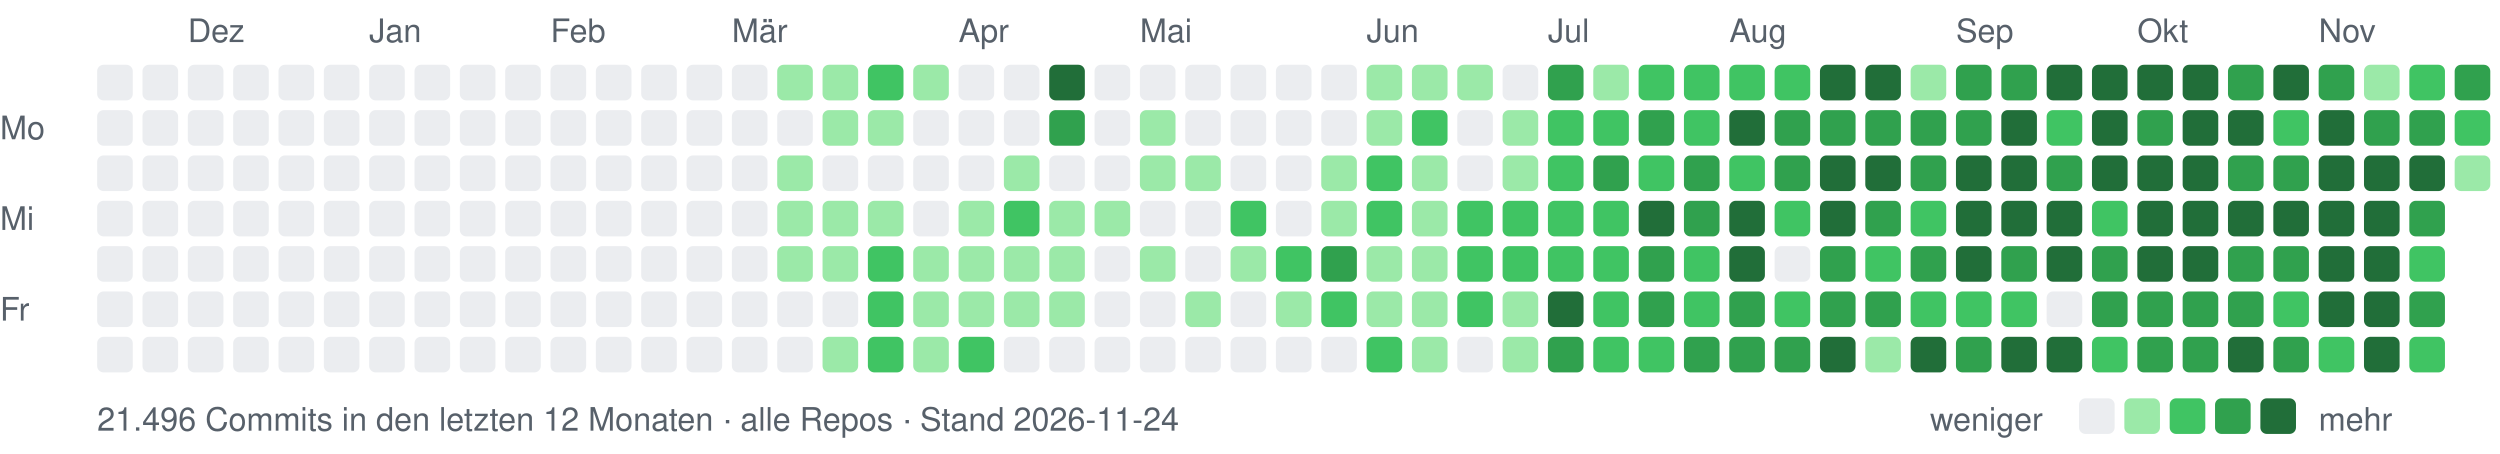
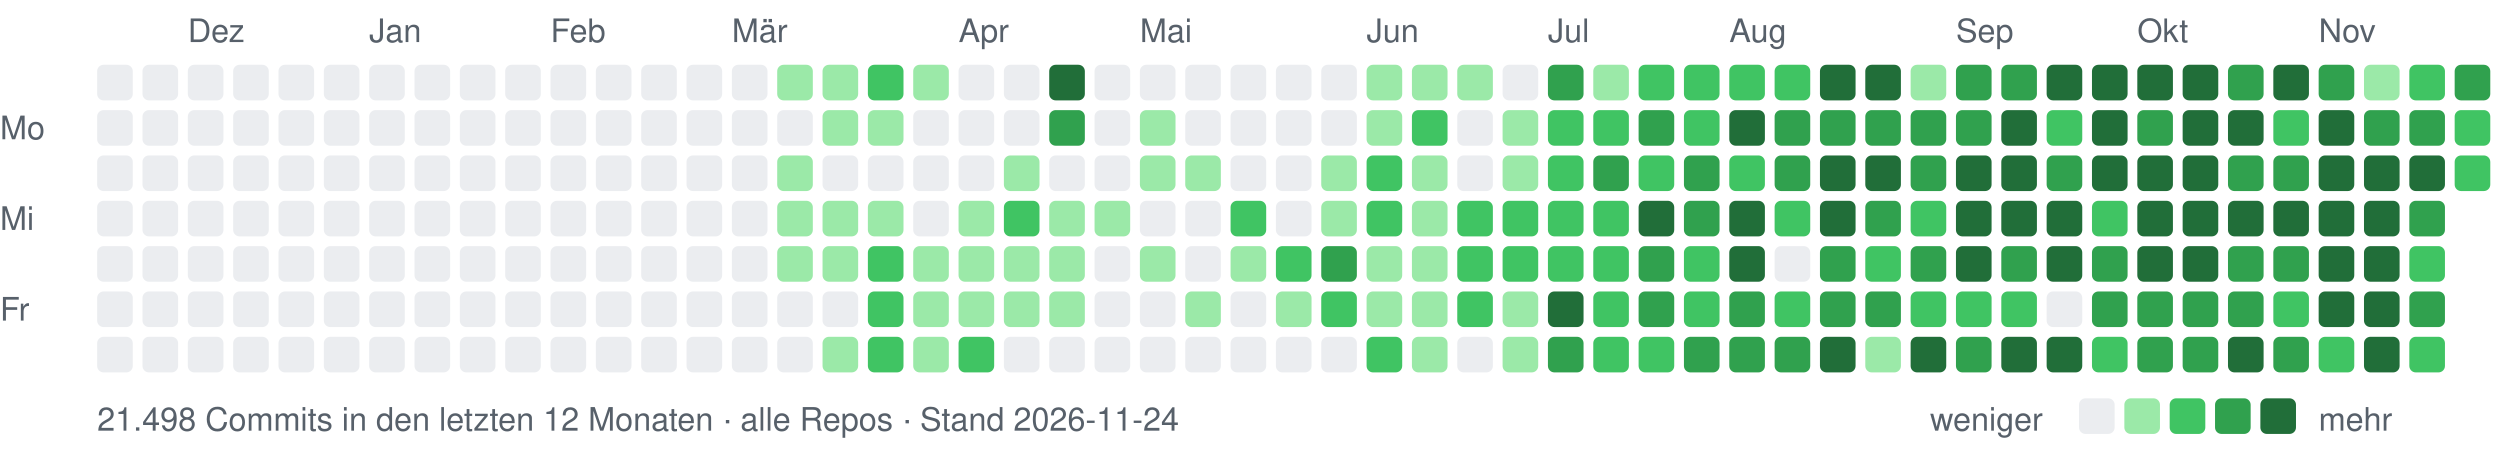
<svg xmlns="http://www.w3.org/2000/svg" viewBox="0 0 772 140" width="772" height="140">
  <g font-family="-apple-system,BlinkMacSystemFont,Segoe UI,Helvetica,Arial,sans-serif" font-size="10" fill="#57606a">
    <text x="58" y="13">Dez</text>
    <text x="114" y="13">Jan</text>
    <text x="170" y="13">Feb</text>
    <text x="226" y="13">Mär</text>
    <text x="296" y="13">Apr</text>
    <text x="352" y="13">Mai</text>
    <text x="422" y="13">Jun</text>
    <text x="478" y="13">Jul</text>
    <text x="534" y="13">Aug</text>
    <text x="604" y="13">Sep</text>
    <text x="660" y="13">Okt</text>
    <text x="716" y="13">Nov</text>
    <text x="0" y="43">Mo</text>
    <text x="0" y="71">Mi</text>
    <text x="0" y="99">Fr</text>
    <rect x="30" y="20" width="11" height="11" rx="2" fill="#ebedf0" />
    <rect x="30" y="34" width="11" height="11" rx="2" fill="#ebedf0" />
    <rect x="30" y="48" width="11" height="11" rx="2" fill="#ebedf0" />
    <rect x="30" y="62" width="11" height="11" rx="2" fill="#ebedf0" />
    <rect x="30" y="76" width="11" height="11" rx="2" fill="#ebedf0" />
    <rect x="30" y="90" width="11" height="11" rx="2" fill="#ebedf0" />
    <rect x="30" y="104" width="11" height="11" rx="2" fill="#ebedf0" />
    <rect x="44" y="20" width="11" height="11" rx="2" fill="#ebedf0" />
    <rect x="44" y="34" width="11" height="11" rx="2" fill="#ebedf0" />
    <rect x="44" y="48" width="11" height="11" rx="2" fill="#ebedf0" />
    <rect x="44" y="62" width="11" height="11" rx="2" fill="#ebedf0" />
    <rect x="44" y="76" width="11" height="11" rx="2" fill="#ebedf0" />
    <rect x="44" y="90" width="11" height="11" rx="2" fill="#ebedf0" />
    <rect x="44" y="104" width="11" height="11" rx="2" fill="#ebedf0" />
    <rect x="58" y="20" width="11" height="11" rx="2" fill="#ebedf0" />
    <rect x="58" y="34" width="11" height="11" rx="2" fill="#ebedf0" />
    <rect x="58" y="48" width="11" height="11" rx="2" fill="#ebedf0" />
    <rect x="58" y="62" width="11" height="11" rx="2" fill="#ebedf0" />
    <rect x="58" y="76" width="11" height="11" rx="2" fill="#ebedf0" />
    <rect x="58" y="90" width="11" height="11" rx="2" fill="#ebedf0" />
    <rect x="58" y="104" width="11" height="11" rx="2" fill="#ebedf0" />
    <rect x="72" y="20" width="11" height="11" rx="2" fill="#ebedf0" />
    <rect x="72" y="34" width="11" height="11" rx="2" fill="#ebedf0" />
    <rect x="72" y="48" width="11" height="11" rx="2" fill="#ebedf0" />
    <rect x="72" y="62" width="11" height="11" rx="2" fill="#ebedf0" />
    <rect x="72" y="76" width="11" height="11" rx="2" fill="#ebedf0" />
    <rect x="72" y="90" width="11" height="11" rx="2" fill="#ebedf0" />
    <rect x="72" y="104" width="11" height="11" rx="2" fill="#ebedf0" />
    <rect x="86" y="20" width="11" height="11" rx="2" fill="#ebedf0" />
    <rect x="86" y="34" width="11" height="11" rx="2" fill="#ebedf0" />
    <rect x="86" y="48" width="11" height="11" rx="2" fill="#ebedf0" />
    <rect x="86" y="62" width="11" height="11" rx="2" fill="#ebedf0" />
    <rect x="86" y="76" width="11" height="11" rx="2" fill="#ebedf0" />
    <rect x="86" y="90" width="11" height="11" rx="2" fill="#ebedf0" />
    <rect x="86" y="104" width="11" height="11" rx="2" fill="#ebedf0" />
    <rect x="100" y="20" width="11" height="11" rx="2" fill="#ebedf0" />
    <rect x="100" y="34" width="11" height="11" rx="2" fill="#ebedf0" />
    <rect x="100" y="48" width="11" height="11" rx="2" fill="#ebedf0" />
    <rect x="100" y="62" width="11" height="11" rx="2" fill="#ebedf0" />
    <rect x="100" y="76" width="11" height="11" rx="2" fill="#ebedf0" />
    <rect x="100" y="90" width="11" height="11" rx="2" fill="#ebedf0" />
    <rect x="100" y="104" width="11" height="11" rx="2" fill="#ebedf0" />
    <rect x="114" y="20" width="11" height="11" rx="2" fill="#ebedf0" />
    <rect x="114" y="34" width="11" height="11" rx="2" fill="#ebedf0" />
    <rect x="114" y="48" width="11" height="11" rx="2" fill="#ebedf0" />
    <rect x="114" y="62" width="11" height="11" rx="2" fill="#ebedf0" />
    <rect x="114" y="76" width="11" height="11" rx="2" fill="#ebedf0" />
    <rect x="114" y="90" width="11" height="11" rx="2" fill="#ebedf0" />
    <rect x="114" y="104" width="11" height="11" rx="2" fill="#ebedf0" />
    <rect x="128" y="20" width="11" height="11" rx="2" fill="#ebedf0" />
    <rect x="128" y="34" width="11" height="11" rx="2" fill="#ebedf0" />
    <rect x="128" y="48" width="11" height="11" rx="2" fill="#ebedf0" />
    <rect x="128" y="62" width="11" height="11" rx="2" fill="#ebedf0" />
    <rect x="128" y="76" width="11" height="11" rx="2" fill="#ebedf0" />
    <rect x="128" y="90" width="11" height="11" rx="2" fill="#ebedf0" />
    <rect x="128" y="104" width="11" height="11" rx="2" fill="#ebedf0" />
    <rect x="142" y="20" width="11" height="11" rx="2" fill="#ebedf0" />
    <rect x="142" y="34" width="11" height="11" rx="2" fill="#ebedf0" />
    <rect x="142" y="48" width="11" height="11" rx="2" fill="#ebedf0" />
    <rect x="142" y="62" width="11" height="11" rx="2" fill="#ebedf0" />
    <rect x="142" y="76" width="11" height="11" rx="2" fill="#ebedf0" />
    <rect x="142" y="90" width="11" height="11" rx="2" fill="#ebedf0" />
    <rect x="142" y="104" width="11" height="11" rx="2" fill="#ebedf0" />
    <rect x="156" y="20" width="11" height="11" rx="2" fill="#ebedf0" />
    <rect x="156" y="34" width="11" height="11" rx="2" fill="#ebedf0" />
    <rect x="156" y="48" width="11" height="11" rx="2" fill="#ebedf0" />
    <rect x="156" y="62" width="11" height="11" rx="2" fill="#ebedf0" />
    <rect x="156" y="76" width="11" height="11" rx="2" fill="#ebedf0" />
    <rect x="156" y="90" width="11" height="11" rx="2" fill="#ebedf0" />
    <rect x="156" y="104" width="11" height="11" rx="2" fill="#ebedf0" />
    <rect x="170" y="20" width="11" height="11" rx="2" fill="#ebedf0" />
    <rect x="170" y="34" width="11" height="11" rx="2" fill="#ebedf0" />
    <rect x="170" y="48" width="11" height="11" rx="2" fill="#ebedf0" />
    <rect x="170" y="62" width="11" height="11" rx="2" fill="#ebedf0" />
    <rect x="170" y="76" width="11" height="11" rx="2" fill="#ebedf0" />
    <rect x="170" y="90" width="11" height="11" rx="2" fill="#ebedf0" />
    <rect x="170" y="104" width="11" height="11" rx="2" fill="#ebedf0" />
    <rect x="184" y="20" width="11" height="11" rx="2" fill="#ebedf0" />
    <rect x="184" y="34" width="11" height="11" rx="2" fill="#ebedf0" />
    <rect x="184" y="48" width="11" height="11" rx="2" fill="#ebedf0" />
    <rect x="184" y="62" width="11" height="11" rx="2" fill="#ebedf0" />
    <rect x="184" y="76" width="11" height="11" rx="2" fill="#ebedf0" />
    <rect x="184" y="90" width="11" height="11" rx="2" fill="#ebedf0" />
    <rect x="184" y="104" width="11" height="11" rx="2" fill="#ebedf0" />
    <rect x="198" y="20" width="11" height="11" rx="2" fill="#ebedf0" />
    <rect x="198" y="34" width="11" height="11" rx="2" fill="#ebedf0" />
    <rect x="198" y="48" width="11" height="11" rx="2" fill="#ebedf0" />
    <rect x="198" y="62" width="11" height="11" rx="2" fill="#ebedf0" />
    <rect x="198" y="76" width="11" height="11" rx="2" fill="#ebedf0" />
    <rect x="198" y="90" width="11" height="11" rx="2" fill="#ebedf0" />
    <rect x="198" y="104" width="11" height="11" rx="2" fill="#ebedf0" />
    <rect x="212" y="20" width="11" height="11" rx="2" fill="#ebedf0" />
    <rect x="212" y="34" width="11" height="11" rx="2" fill="#ebedf0" />
    <rect x="212" y="48" width="11" height="11" rx="2" fill="#ebedf0" />
    <rect x="212" y="62" width="11" height="11" rx="2" fill="#ebedf0" />
    <rect x="212" y="76" width="11" height="11" rx="2" fill="#ebedf0" />
    <rect x="212" y="90" width="11" height="11" rx="2" fill="#ebedf0" />
    <rect x="212" y="104" width="11" height="11" rx="2" fill="#ebedf0" />
    <rect x="226" y="20" width="11" height="11" rx="2" fill="#ebedf0" />
    <rect x="226" y="34" width="11" height="11" rx="2" fill="#ebedf0" />
    <rect x="226" y="48" width="11" height="11" rx="2" fill="#ebedf0" />
    <rect x="226" y="62" width="11" height="11" rx="2" fill="#ebedf0" />
    <rect x="226" y="76" width="11" height="11" rx="2" fill="#ebedf0" />
    <rect x="226" y="90" width="11" height="11" rx="2" fill="#ebedf0" />
    <rect x="226" y="104" width="11" height="11" rx="2" fill="#ebedf0" />
    <rect x="240" y="20" width="11" height="11" rx="2" fill="#9be9a8" />
    <rect x="240" y="34" width="11" height="11" rx="2" fill="#ebedf0" />
    <rect x="240" y="48" width="11" height="11" rx="2" fill="#9be9a8" />
    <rect x="240" y="62" width="11" height="11" rx="2" fill="#9be9a8" />
    <rect x="240" y="76" width="11" height="11" rx="2" fill="#9be9a8" />
    <rect x="240" y="90" width="11" height="11" rx="2" fill="#ebedf0" />
    <rect x="240" y="104" width="11" height="11" rx="2" fill="#ebedf0" />
    <rect x="254" y="20" width="11" height="11" rx="2" fill="#9be9a8" />
    <rect x="254" y="34" width="11" height="11" rx="2" fill="#9be9a8" />
    <rect x="254" y="48" width="11" height="11" rx="2" fill="#ebedf0" />
    <rect x="254" y="62" width="11" height="11" rx="2" fill="#9be9a8" />
    <rect x="254" y="76" width="11" height="11" rx="2" fill="#9be9a8" />
    <rect x="254" y="90" width="11" height="11" rx="2" fill="#ebedf0" />
    <rect x="254" y="104" width="11" height="11" rx="2" fill="#9be9a8" />
    <rect x="268" y="20" width="11" height="11" rx="2" fill="#40c463" />
    <rect x="268" y="34" width="11" height="11" rx="2" fill="#9be9a8" />
    <rect x="268" y="48" width="11" height="11" rx="2" fill="#ebedf0" />
    <rect x="268" y="62" width="11" height="11" rx="2" fill="#9be9a8" />
    <rect x="268" y="76" width="11" height="11" rx="2" fill="#40c463" />
    <rect x="268" y="90" width="11" height="11" rx="2" fill="#40c463" />
    <rect x="268" y="104" width="11" height="11" rx="2" fill="#40c463" />
    <rect x="282" y="20" width="11" height="11" rx="2" fill="#9be9a8" />
    <rect x="282" y="34" width="11" height="11" rx="2" fill="#ebedf0" />
    <rect x="282" y="48" width="11" height="11" rx="2" fill="#ebedf0" />
    <rect x="282" y="62" width="11" height="11" rx="2" fill="#ebedf0" />
    <rect x="282" y="76" width="11" height="11" rx="2" fill="#9be9a8" />
    <rect x="282" y="90" width="11" height="11" rx="2" fill="#9be9a8" />
    <rect x="282" y="104" width="11" height="11" rx="2" fill="#9be9a8" />
    <rect x="296" y="20" width="11" height="11" rx="2" fill="#ebedf0" />
    <rect x="296" y="34" width="11" height="11" rx="2" fill="#ebedf0" />
    <rect x="296" y="48" width="11" height="11" rx="2" fill="#ebedf0" />
    <rect x="296" y="62" width="11" height="11" rx="2" fill="#9be9a8" />
    <rect x="296" y="76" width="11" height="11" rx="2" fill="#9be9a8" />
    <rect x="296" y="90" width="11" height="11" rx="2" fill="#9be9a8" />
    <rect x="296" y="104" width="11" height="11" rx="2" fill="#40c463" />
    <rect x="310" y="20" width="11" height="11" rx="2" fill="#ebedf0" />
    <rect x="310" y="34" width="11" height="11" rx="2" fill="#ebedf0" />
    <rect x="310" y="48" width="11" height="11" rx="2" fill="#9be9a8" />
    <rect x="310" y="62" width="11" height="11" rx="2" fill="#40c463" />
    <rect x="310" y="76" width="11" height="11" rx="2" fill="#9be9a8" />
    <rect x="310" y="90" width="11" height="11" rx="2" fill="#9be9a8" />
    <rect x="310" y="104" width="11" height="11" rx="2" fill="#ebedf0" />
    <rect x="324" y="20" width="11" height="11" rx="2" fill="#216e39" />
    <rect x="324" y="34" width="11" height="11" rx="2" fill="#30a14e" />
    <rect x="324" y="48" width="11" height="11" rx="2" fill="#ebedf0" />
    <rect x="324" y="62" width="11" height="11" rx="2" fill="#9be9a8" />
    <rect x="324" y="76" width="11" height="11" rx="2" fill="#9be9a8" />
    <rect x="324" y="90" width="11" height="11" rx="2" fill="#9be9a8" />
    <rect x="324" y="104" width="11" height="11" rx="2" fill="#ebedf0" />
    <rect x="338" y="20" width="11" height="11" rx="2" fill="#ebedf0" />
    <rect x="338" y="34" width="11" height="11" rx="2" fill="#ebedf0" />
    <rect x="338" y="48" width="11" height="11" rx="2" fill="#ebedf0" />
    <rect x="338" y="62" width="11" height="11" rx="2" fill="#9be9a8" />
    <rect x="338" y="76" width="11" height="11" rx="2" fill="#ebedf0" />
    <rect x="338" y="90" width="11" height="11" rx="2" fill="#ebedf0" />
    <rect x="338" y="104" width="11" height="11" rx="2" fill="#ebedf0" />
    <rect x="352" y="20" width="11" height="11" rx="2" fill="#ebedf0" />
    <rect x="352" y="34" width="11" height="11" rx="2" fill="#9be9a8" />
    <rect x="352" y="48" width="11" height="11" rx="2" fill="#9be9a8" />
    <rect x="352" y="62" width="11" height="11" rx="2" fill="#ebedf0" />
    <rect x="352" y="76" width="11" height="11" rx="2" fill="#9be9a8" />
    <rect x="352" y="90" width="11" height="11" rx="2" fill="#ebedf0" />
    <rect x="352" y="104" width="11" height="11" rx="2" fill="#ebedf0" />
    <rect x="366" y="20" width="11" height="11" rx="2" fill="#ebedf0" />
    <rect x="366" y="34" width="11" height="11" rx="2" fill="#ebedf0" />
    <rect x="366" y="48" width="11" height="11" rx="2" fill="#9be9a8" />
    <rect x="366" y="62" width="11" height="11" rx="2" fill="#ebedf0" />
    <rect x="366" y="76" width="11" height="11" rx="2" fill="#ebedf0" />
    <rect x="366" y="90" width="11" height="11" rx="2" fill="#9be9a8" />
    <rect x="366" y="104" width="11" height="11" rx="2" fill="#ebedf0" />
    <rect x="380" y="20" width="11" height="11" rx="2" fill="#ebedf0" />
    <rect x="380" y="34" width="11" height="11" rx="2" fill="#ebedf0" />
    <rect x="380" y="48" width="11" height="11" rx="2" fill="#ebedf0" />
    <rect x="380" y="62" width="11" height="11" rx="2" fill="#40c463" />
    <rect x="380" y="76" width="11" height="11" rx="2" fill="#9be9a8" />
    <rect x="380" y="90" width="11" height="11" rx="2" fill="#ebedf0" />
    <rect x="380" y="104" width="11" height="11" rx="2" fill="#ebedf0" />
    <rect x="394" y="20" width="11" height="11" rx="2" fill="#ebedf0" />
    <rect x="394" y="34" width="11" height="11" rx="2" fill="#ebedf0" />
    <rect x="394" y="48" width="11" height="11" rx="2" fill="#ebedf0" />
    <rect x="394" y="62" width="11" height="11" rx="2" fill="#ebedf0" />
    <rect x="394" y="76" width="11" height="11" rx="2" fill="#40c463" />
    <rect x="394" y="90" width="11" height="11" rx="2" fill="#9be9a8" />
    <rect x="394" y="104" width="11" height="11" rx="2" fill="#ebedf0" />
    <rect x="408" y="20" width="11" height="11" rx="2" fill="#ebedf0" />
    <rect x="408" y="34" width="11" height="11" rx="2" fill="#ebedf0" />
    <rect x="408" y="48" width="11" height="11" rx="2" fill="#9be9a8" />
    <rect x="408" y="62" width="11" height="11" rx="2" fill="#9be9a8" />
    <rect x="408" y="76" width="11" height="11" rx="2" fill="#30a14e" />
    <rect x="408" y="90" width="11" height="11" rx="2" fill="#40c463" />
    <rect x="408" y="104" width="11" height="11" rx="2" fill="#ebedf0" />
    <rect x="422" y="20" width="11" height="11" rx="2" fill="#9be9a8" />
    <rect x="422" y="34" width="11" height="11" rx="2" fill="#9be9a8" />
    <rect x="422" y="48" width="11" height="11" rx="2" fill="#40c463" />
    <rect x="422" y="62" width="11" height="11" rx="2" fill="#40c463" />
    <rect x="422" y="76" width="11" height="11" rx="2" fill="#9be9a8" />
    <rect x="422" y="90" width="11" height="11" rx="2" fill="#9be9a8" />
    <rect x="422" y="104" width="11" height="11" rx="2" fill="#40c463" />
    <rect x="436" y="20" width="11" height="11" rx="2" fill="#9be9a8" />
    <rect x="436" y="34" width="11" height="11" rx="2" fill="#40c463" />
    <rect x="436" y="48" width="11" height="11" rx="2" fill="#9be9a8" />
    <rect x="436" y="62" width="11" height="11" rx="2" fill="#9be9a8" />
    <rect x="436" y="76" width="11" height="11" rx="2" fill="#9be9a8" />
    <rect x="436" y="90" width="11" height="11" rx="2" fill="#9be9a8" />
    <rect x="436" y="104" width="11" height="11" rx="2" fill="#9be9a8" />
    <rect x="450" y="20" width="11" height="11" rx="2" fill="#9be9a8" />
    <rect x="450" y="34" width="11" height="11" rx="2" fill="#ebedf0" />
    <rect x="450" y="48" width="11" height="11" rx="2" fill="#ebedf0" />
    <rect x="450" y="62" width="11" height="11" rx="2" fill="#40c463" />
    <rect x="450" y="76" width="11" height="11" rx="2" fill="#40c463" />
    <rect x="450" y="90" width="11" height="11" rx="2" fill="#40c463" />
    <rect x="450" y="104" width="11" height="11" rx="2" fill="#ebedf0" />
    <rect x="464" y="20" width="11" height="11" rx="2" fill="#ebedf0" />
    <rect x="464" y="34" width="11" height="11" rx="2" fill="#9be9a8" />
    <rect x="464" y="48" width="11" height="11" rx="2" fill="#9be9a8" />
    <rect x="464" y="62" width="11" height="11" rx="2" fill="#40c463" />
    <rect x="464" y="76" width="11" height="11" rx="2" fill="#40c463" />
    <rect x="464" y="90" width="11" height="11" rx="2" fill="#9be9a8" />
    <rect x="464" y="104" width="11" height="11" rx="2" fill="#9be9a8" />
    <rect x="478" y="20" width="11" height="11" rx="2" fill="#30a14e" />
    <rect x="478" y="34" width="11" height="11" rx="2" fill="#40c463" />
    <rect x="478" y="48" width="11" height="11" rx="2" fill="#40c463" />
    <rect x="478" y="62" width="11" height="11" rx="2" fill="#40c463" />
    <rect x="478" y="76" width="11" height="11" rx="2" fill="#40c463" />
    <rect x="478" y="90" width="11" height="11" rx="2" fill="#216e39" />
    <rect x="478" y="104" width="11" height="11" rx="2" fill="#30a14e" />
    <rect x="492" y="20" width="11" height="11" rx="2" fill="#9be9a8" />
    <rect x="492" y="34" width="11" height="11" rx="2" fill="#40c463" />
    <rect x="492" y="48" width="11" height="11" rx="2" fill="#30a14e" />
    <rect x="492" y="62" width="11" height="11" rx="2" fill="#40c463" />
    <rect x="492" y="76" width="11" height="11" rx="2" fill="#40c463" />
    <rect x="492" y="90" width="11" height="11" rx="2" fill="#40c463" />
    <rect x="492" y="104" width="11" height="11" rx="2" fill="#40c463" />
    <rect x="506" y="20" width="11" height="11" rx="2" fill="#40c463" />
    <rect x="506" y="34" width="11" height="11" rx="2" fill="#30a14e" />
    <rect x="506" y="48" width="11" height="11" rx="2" fill="#40c463" />
    <rect x="506" y="62" width="11" height="11" rx="2" fill="#216e39" />
    <rect x="506" y="76" width="11" height="11" rx="2" fill="#30a14e" />
    <rect x="506" y="90" width="11" height="11" rx="2" fill="#30a14e" />
    <rect x="506" y="104" width="11" height="11" rx="2" fill="#40c463" />
    <rect x="520" y="20" width="11" height="11" rx="2" fill="#40c463" />
    <rect x="520" y="34" width="11" height="11" rx="2" fill="#40c463" />
    <rect x="520" y="48" width="11" height="11" rx="2" fill="#30a14e" />
    <rect x="520" y="62" width="11" height="11" rx="2" fill="#30a14e" />
    <rect x="520" y="76" width="11" height="11" rx="2" fill="#40c463" />
    <rect x="520" y="90" width="11" height="11" rx="2" fill="#40c463" />
    <rect x="520" y="104" width="11" height="11" rx="2" fill="#30a14e" />
    <rect x="534" y="20" width="11" height="11" rx="2" fill="#40c463" />
    <rect x="534" y="34" width="11" height="11" rx="2" fill="#216e39" />
    <rect x="534" y="48" width="11" height="11" rx="2" fill="#40c463" />
    <rect x="534" y="62" width="11" height="11" rx="2" fill="#216e39" />
    <rect x="534" y="76" width="11" height="11" rx="2" fill="#216e39" />
    <rect x="534" y="90" width="11" height="11" rx="2" fill="#30a14e" />
    <rect x="534" y="104" width="11" height="11" rx="2" fill="#30a14e" />
    <rect x="548" y="20" width="11" height="11" rx="2" fill="#40c463" />
    <rect x="548" y="34" width="11" height="11" rx="2" fill="#30a14e" />
    <rect x="548" y="48" width="11" height="11" rx="2" fill="#30a14e" />
    <rect x="548" y="62" width="11" height="11" rx="2" fill="#40c463" />
    <rect x="548" y="76" width="11" height="11" rx="2" fill="#ebedf0" />
    <rect x="548" y="90" width="11" height="11" rx="2" fill="#40c463" />
    <rect x="548" y="104" width="11" height="11" rx="2" fill="#30a14e" />
    <rect x="562" y="20" width="11" height="11" rx="2" fill="#216e39" />
    <rect x="562" y="34" width="11" height="11" rx="2" fill="#30a14e" />
    <rect x="562" y="48" width="11" height="11" rx="2" fill="#216e39" />
    <rect x="562" y="62" width="11" height="11" rx="2" fill="#216e39" />
    <rect x="562" y="76" width="11" height="11" rx="2" fill="#30a14e" />
    <rect x="562" y="90" width="11" height="11" rx="2" fill="#30a14e" />
    <rect x="562" y="104" width="11" height="11" rx="2" fill="#216e39" />
    <rect x="576" y="20" width="11" height="11" rx="2" fill="#216e39" />
    <rect x="576" y="34" width="11" height="11" rx="2" fill="#30a14e" />
    <rect x="576" y="48" width="11" height="11" rx="2" fill="#216e39" />
    <rect x="576" y="62" width="11" height="11" rx="2" fill="#30a14e" />
    <rect x="576" y="76" width="11" height="11" rx="2" fill="#40c463" />
    <rect x="576" y="90" width="11" height="11" rx="2" fill="#30a14e" />
    <rect x="576" y="104" width="11" height="11" rx="2" fill="#9be9a8" />
    <rect x="590" y="20" width="11" height="11" rx="2" fill="#9be9a8" />
    <rect x="590" y="34" width="11" height="11" rx="2" fill="#30a14e" />
    <rect x="590" y="48" width="11" height="11" rx="2" fill="#30a14e" />
    <rect x="590" y="62" width="11" height="11" rx="2" fill="#40c463" />
    <rect x="590" y="76" width="11" height="11" rx="2" fill="#30a14e" />
    <rect x="590" y="90" width="11" height="11" rx="2" fill="#40c463" />
    <rect x="590" y="104" width="11" height="11" rx="2" fill="#216e39" />
    <rect x="604" y="20" width="11" height="11" rx="2" fill="#30a14e" />
    <rect x="604" y="34" width="11" height="11" rx="2" fill="#30a14e" />
    <rect x="604" y="48" width="11" height="11" rx="2" fill="#216e39" />
    <rect x="604" y="62" width="11" height="11" rx="2" fill="#216e39" />
    <rect x="604" y="76" width="11" height="11" rx="2" fill="#216e39" />
    <rect x="604" y="90" width="11" height="11" rx="2" fill="#40c463" />
    <rect x="604" y="104" width="11" height="11" rx="2" fill="#30a14e" />
    <rect x="618" y="20" width="11" height="11" rx="2" fill="#30a14e" />
    <rect x="618" y="34" width="11" height="11" rx="2" fill="#216e39" />
    <rect x="618" y="48" width="11" height="11" rx="2" fill="#216e39" />
    <rect x="618" y="62" width="11" height="11" rx="2" fill="#216e39" />
    <rect x="618" y="76" width="11" height="11" rx="2" fill="#30a14e" />
    <rect x="618" y="90" width="11" height="11" rx="2" fill="#40c463" />
    <rect x="618" y="104" width="11" height="11" rx="2" fill="#216e39" />
    <rect x="632" y="20" width="11" height="11" rx="2" fill="#216e39" />
    <rect x="632" y="34" width="11" height="11" rx="2" fill="#40c463" />
    <rect x="632" y="48" width="11" height="11" rx="2" fill="#30a14e" />
    <rect x="632" y="62" width="11" height="11" rx="2" fill="#216e39" />
    <rect x="632" y="76" width="11" height="11" rx="2" fill="#216e39" />
    <rect x="632" y="90" width="11" height="11" rx="2" fill="#ebedf0" />
    <rect x="632" y="104" width="11" height="11" rx="2" fill="#216e39" />
    <rect x="646" y="20" width="11" height="11" rx="2" fill="#216e39" />
    <rect x="646" y="34" width="11" height="11" rx="2" fill="#216e39" />
    <rect x="646" y="48" width="11" height="11" rx="2" fill="#216e39" />
    <rect x="646" y="62" width="11" height="11" rx="2" fill="#40c463" />
    <rect x="646" y="76" width="11" height="11" rx="2" fill="#30a14e" />
    <rect x="646" y="90" width="11" height="11" rx="2" fill="#30a14e" />
    <rect x="646" y="104" width="11" height="11" rx="2" fill="#40c463" />
    <rect x="660" y="20" width="11" height="11" rx="2" fill="#216e39" />
    <rect x="660" y="34" width="11" height="11" rx="2" fill="#30a14e" />
    <rect x="660" y="48" width="11" height="11" rx="2" fill="#216e39" />
    <rect x="660" y="62" width="11" height="11" rx="2" fill="#216e39" />
    <rect x="660" y="76" width="11" height="11" rx="2" fill="#216e39" />
    <rect x="660" y="90" width="11" height="11" rx="2" fill="#30a14e" />
    <rect x="660" y="104" width="11" height="11" rx="2" fill="#30a14e" />
    <rect x="674" y="20" width="11" height="11" rx="2" fill="#216e39" />
    <rect x="674" y="34" width="11" height="11" rx="2" fill="#216e39" />
    <rect x="674" y="48" width="11" height="11" rx="2" fill="#216e39" />
    <rect x="674" y="62" width="11" height="11" rx="2" fill="#216e39" />
    <rect x="674" y="76" width="11" height="11" rx="2" fill="#216e39" />
    <rect x="674" y="90" width="11" height="11" rx="2" fill="#30a14e" />
    <rect x="674" y="104" width="11" height="11" rx="2" fill="#30a14e" />
    <rect x="688" y="20" width="11" height="11" rx="2" fill="#30a14e" />
    <rect x="688" y="34" width="11" height="11" rx="2" fill="#216e39" />
    <rect x="688" y="48" width="11" height="11" rx="2" fill="#30a14e" />
    <rect x="688" y="62" width="11" height="11" rx="2" fill="#216e39" />
    <rect x="688" y="76" width="11" height="11" rx="2" fill="#30a14e" />
    <rect x="688" y="90" width="11" height="11" rx="2" fill="#30a14e" />
    <rect x="688" y="104" width="11" height="11" rx="2" fill="#216e39" />
    <rect x="702" y="20" width="11" height="11" rx="2" fill="#216e39" />
    <rect x="702" y="34" width="11" height="11" rx="2" fill="#40c463" />
    <rect x="702" y="48" width="11" height="11" rx="2" fill="#30a14e" />
    <rect x="702" y="62" width="11" height="11" rx="2" fill="#216e39" />
    <rect x="702" y="76" width="11" height="11" rx="2" fill="#30a14e" />
    <rect x="702" y="90" width="11" height="11" rx="2" fill="#40c463" />
    <rect x="702" y="104" width="11" height="11" rx="2" fill="#30a14e" />
    <rect x="716" y="20" width="11" height="11" rx="2" fill="#30a14e" />
    <rect x="716" y="34" width="11" height="11" rx="2" fill="#216e39" />
    <rect x="716" y="48" width="11" height="11" rx="2" fill="#216e39" />
    <rect x="716" y="62" width="11" height="11" rx="2" fill="#216e39" />
    <rect x="716" y="76" width="11" height="11" rx="2" fill="#216e39" />
    <rect x="716" y="90" width="11" height="11" rx="2" fill="#216e39" />
    <rect x="716" y="104" width="11" height="11" rx="2" fill="#40c463" />
    <rect x="730" y="20" width="11" height="11" rx="2" fill="#9be9a8" />
    <rect x="730" y="34" width="11" height="11" rx="2" fill="#30a14e" />
    <rect x="730" y="48" width="11" height="11" rx="2" fill="#216e39" />
    <rect x="730" y="62" width="11" height="11" rx="2" fill="#216e39" />
    <rect x="730" y="76" width="11" height="11" rx="2" fill="#216e39" />
    <rect x="730" y="90" width="11" height="11" rx="2" fill="#216e39" />
    <rect x="730" y="104" width="11" height="11" rx="2" fill="#216e39" />
    <rect x="744" y="20" width="11" height="11" rx="2" fill="#40c463" />
    <rect x="744" y="34" width="11" height="11" rx="2" fill="#30a14e" />
    <rect x="744" y="48" width="11" height="11" rx="2" fill="#216e39" />
    <rect x="744" y="62" width="11" height="11" rx="2" fill="#30a14e" />
    <rect x="744" y="76" width="11" height="11" rx="2" fill="#40c463" />
    <rect x="744" y="90" width="11" height="11" rx="2" fill="#30a14e" />
    <rect x="744" y="104" width="11" height="11" rx="2" fill="#40c463" />
    <rect x="758" y="20" width="11" height="11" rx="2" fill="#30a14e" />
    <rect x="758" y="34" width="11" height="11" rx="2" fill="#40c463" />
-     <rect x="758" y="48" width="11" height="11" rx="2" fill="#9be9a8" />
+     <rect x="758" y="48" width="11" height="11" rx="2" fill="#40c463" />
    <text x="596" y="133">weniger</text>
    <rect x="642" y="123" width="11" height="11" rx="2" fill="#ebedf0" />
    <rect x="656" y="123" width="11" height="11" rx="2" fill="#9be9a8" />
    <rect x="670" y="123" width="11" height="11" rx="2" fill="#40c463" />
    <rect x="684" y="123" width="11" height="11" rx="2" fill="#30a14e" />
    <rect x="698" y="123" width="11" height="11" rx="2" fill="#216e39" />
    <text x="716" y="133">mehr</text>
-     <text x="30" y="133">21.496 Commits in den letzten 12 Monaten · alle Repos · Stand 2026-11-24</text>
+     <text x="30" y="133">21.498 Commits in den letzten 12 Monaten · alle Repos · Stand 2026-11-24</text>
  </g>
</svg>
